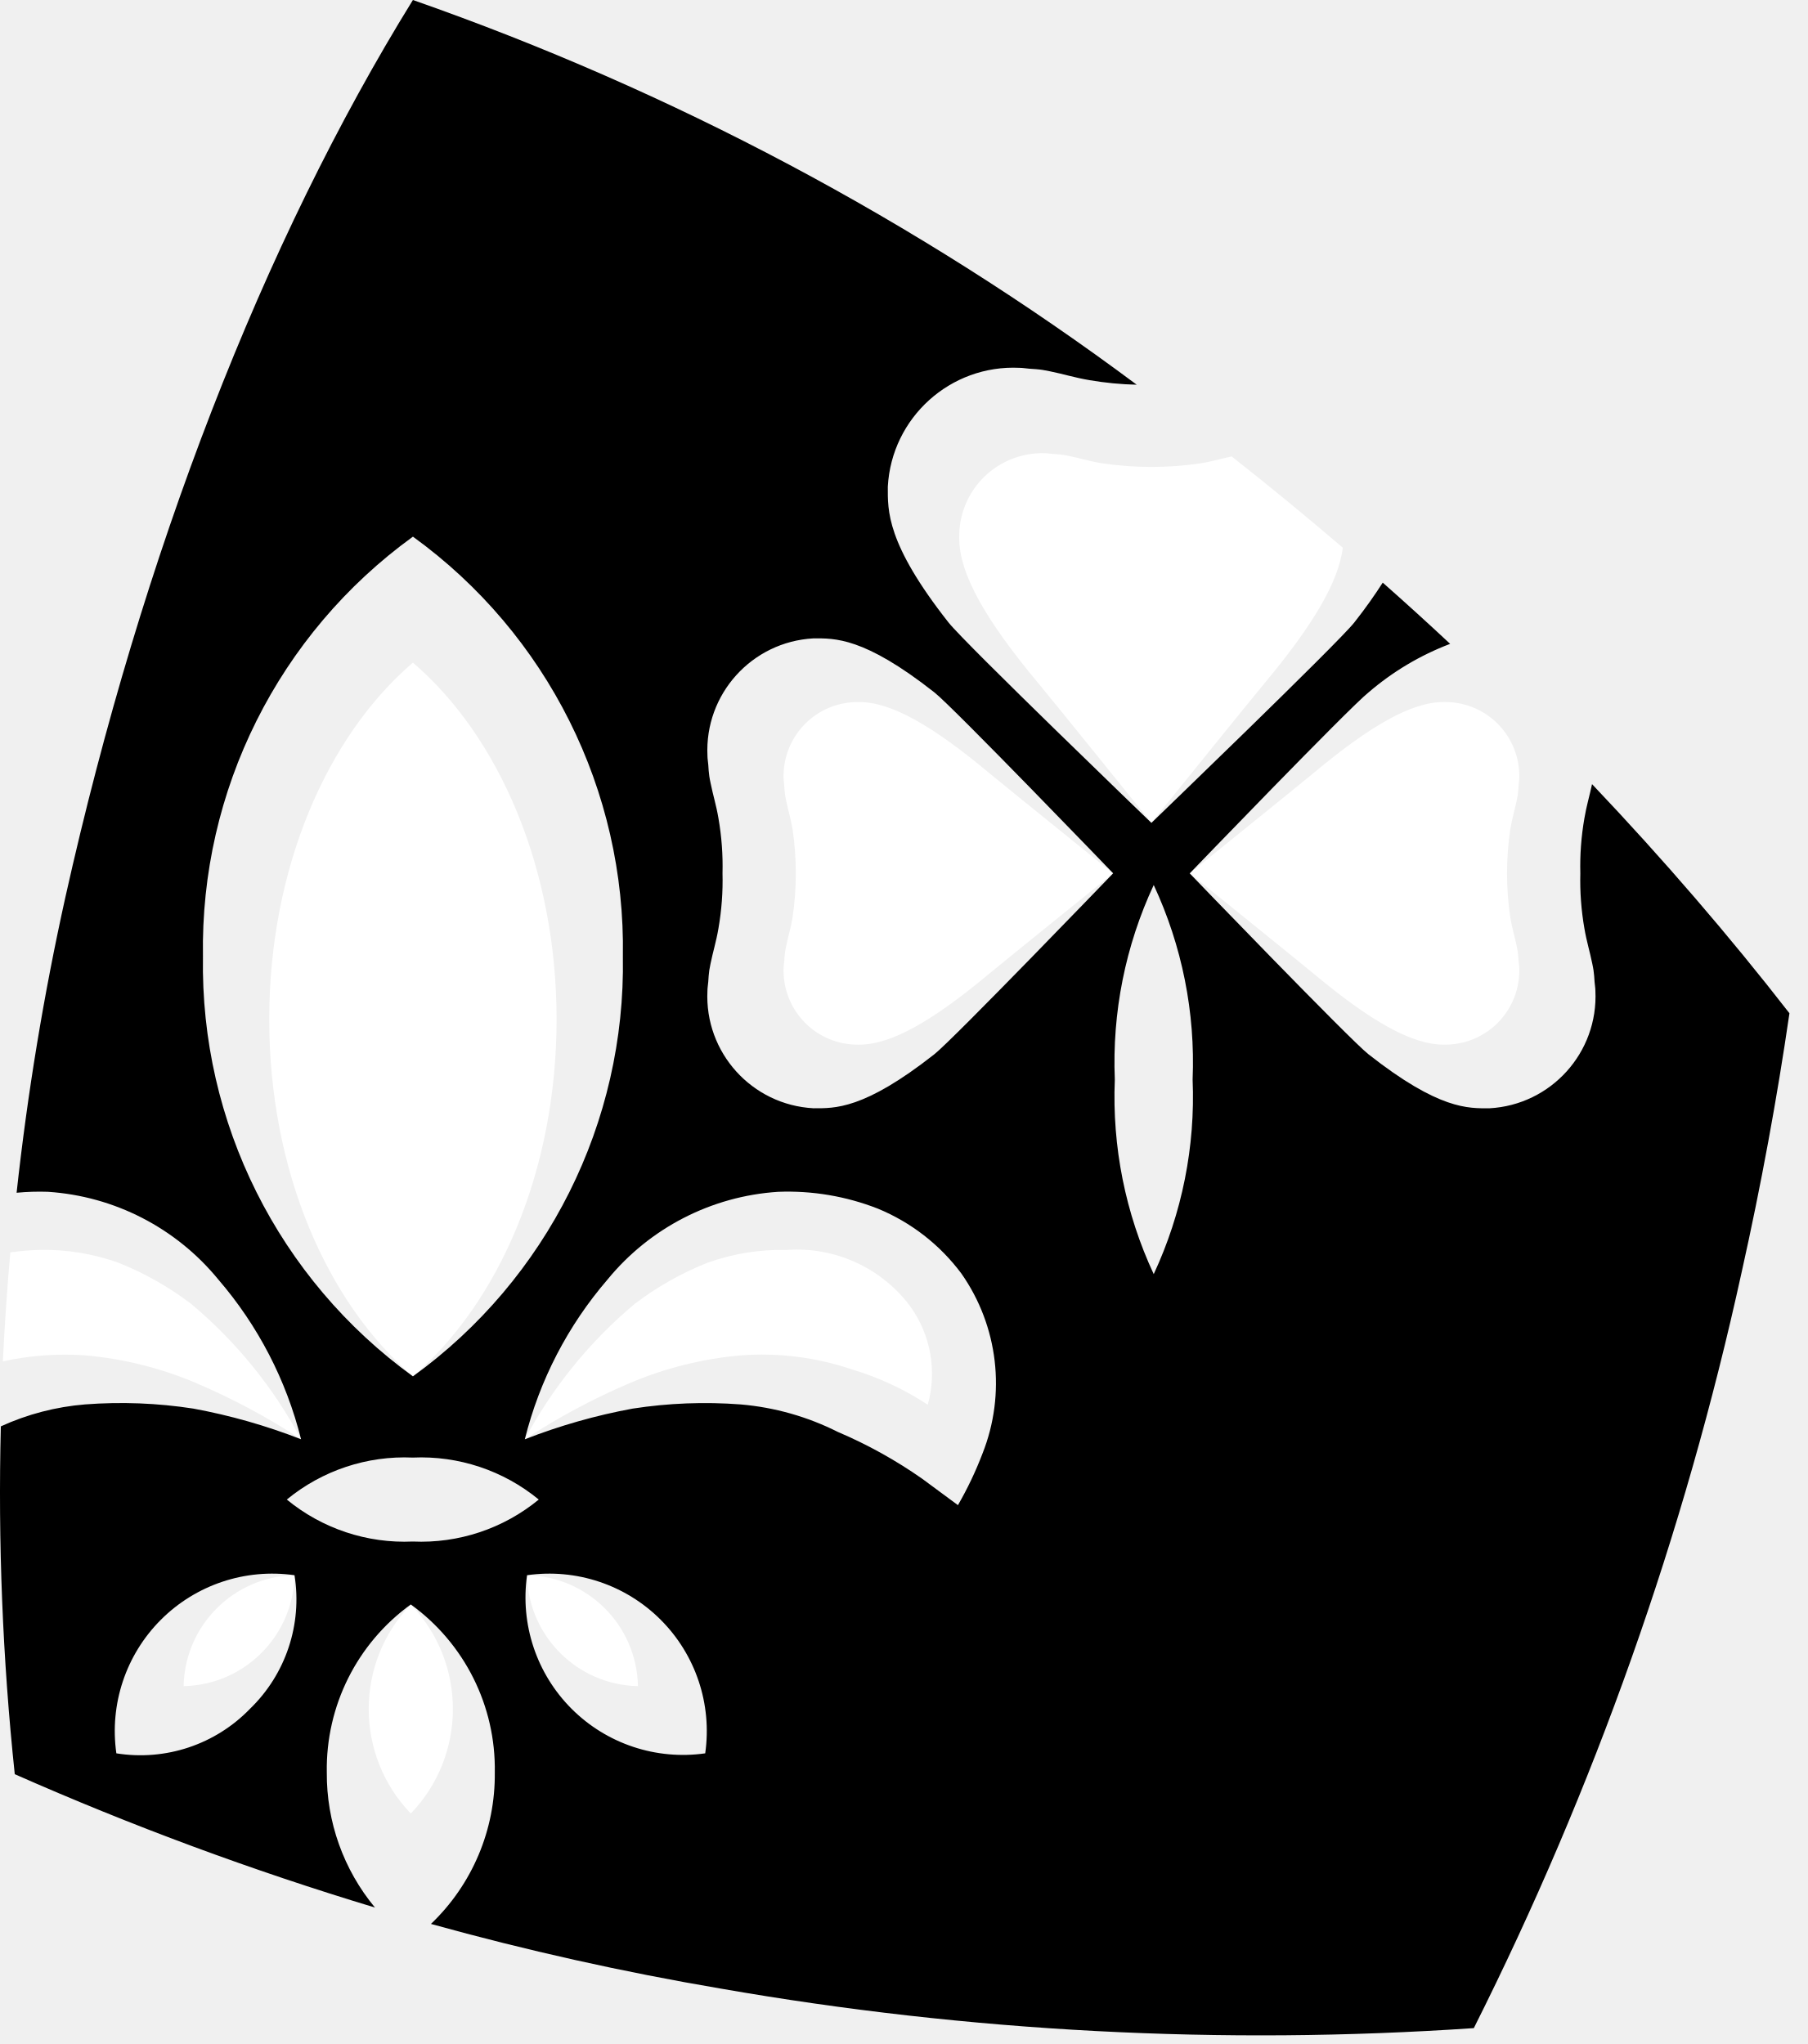
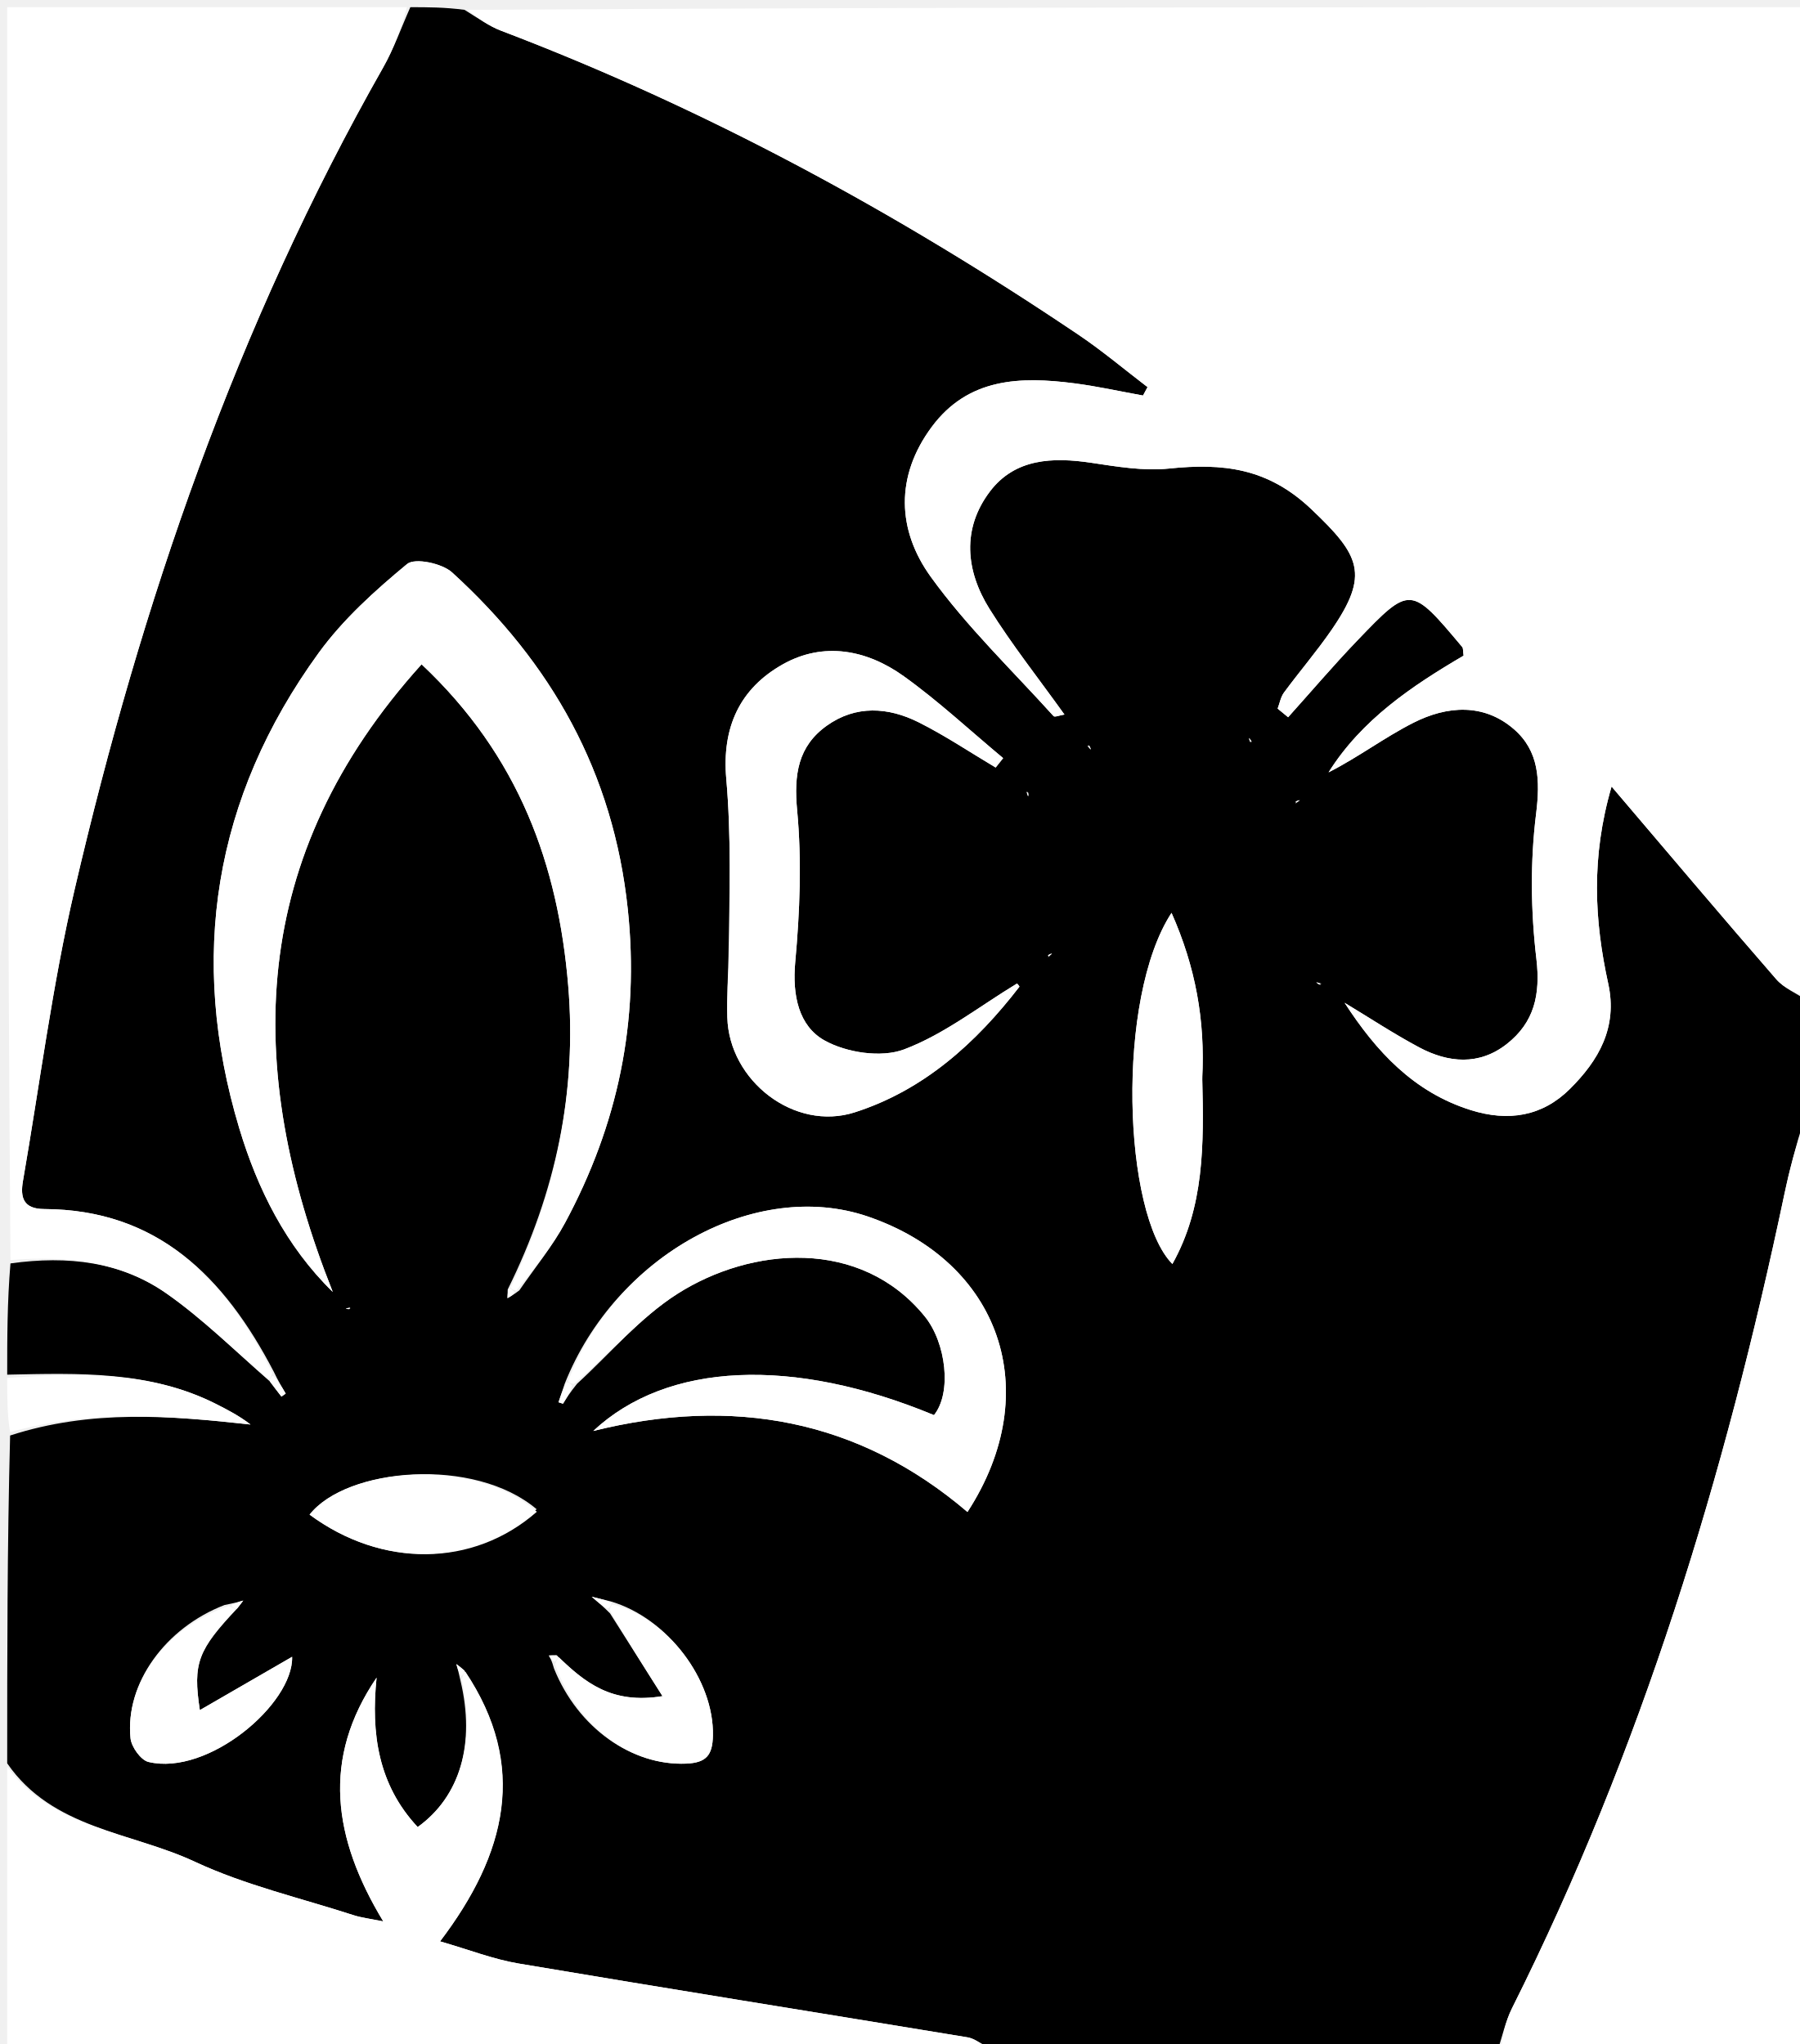
- <svg xmlns="http://www.w3.org/2000/svg" viewBox="0 0 61 69" width="100%" height="100%">
-   <g transform="translate(-16.61565 -17.12005)">
-     <g fill="#ffffff">
-       <path d="M35.401,51.535c0-5.093-1.94-9.555-4.849-12.047-2.909,2.492-4.849,6.955-4.849,12.047s1.94,9.555,4.849,12.047C33.461,61.09,35.401,56.627,35.401,51.535Z" />
-       <path d="M23.069,61.137a10.376,10.376,0,0,0-2.457-1.39,7.429,7.429,0,0,0-2.681-.433,8.472,8.472,0,0,0-.967.084q-.164,1.853-.252,3.678a9.768,9.768,0,0,1,2.779-.203,12.333,12.333,0,0,1,3.748.937,22.589,22.589,0,0,1,3.538,1.896A15.458,15.458,0,0,0,23.069,61.137Z" />
-       <path d="M22.813,74.039a3.821,3.821,0,0,0,3.744-3.744A3.821,3.821,0,0,0,22.813,74.039Z" />
-       <path d="M30.481,78.341a5.095,5.095,0,0,0,0-7.059,5.095,5.095,0,0,0,0,7.059Z" />
-       <path d="M67.809,44.134c.013-.059.024-.117.034-.177.015-.098.022-.212.029-.324.005-.081.022-.158.022-.241a2.5,2.5,0,0,0-2.544-2.574c-1.09-.005-2.492.806-4.396,2.395-.493.412-4.019,3.255-4.182,3.388.163.133,3.689,2.976,4.182,3.388,1.904,1.589,3.307,2.4,4.396,2.395a2.5,2.5,0,0,0,2.544-2.574c0-.083-.016-.16-.022-.241-.007-.112-.014-.225-.029-.323-.01-.06-.021-.118-.034-.177-.066-.329-.158-.616-.217-.97a10.136,10.136,0,0,1,0-2.994C67.651,44.751,67.742,44.463,67.809,44.134Z" />
-       <path d="M38.148,74.039a3.821,3.821,0,0,0-3.744-3.744,3.821,3.821,0,0,0,3.744,3.744Z" />
-       <path d="M52.71,32.515c-.066-.014-.131-.027-.198-.038-.11-.017-.237-.025-.363-.033-.091-.006-.177-.025-.27-.025a2.805,2.805,0,0,0-2.888,2.854c-.006,1.222.904,2.796,2.687,4.932.462.553,3.651,4.509,3.8,4.692.149-.183,3.339-4.138,3.801-4.692,1.626-1.948,2.517-3.425,2.658-4.597q-1.862-1.594-3.75-3.08c-.344.073-.654.167-1.029.23a11.372,11.372,0,0,1-3.359,0C53.401,32.693,53.079,32.59,52.71,32.515Z" />
-       <path d="M45.607,40.819a2.5,2.5,0,0,0-2.544,2.574c0,.083.016.16.022.241.007.112.014.225.029.324.01.06.021.118.034.177.066.329.158.616.217.97a10.137,10.137,0,0,1,0,2.994c-.059.354-.151.641-.217.97-.013.059-.024.117-.034.177-.015.098-.022.212-.029.324-.005.081-.022.158-.022.241a2.5,2.5,0,0,0,2.544,2.574c1.09.005,2.492-.806,4.396-2.395.493-.412,4.019-3.255,4.182-3.387-.163-.133-3.689-2.976-4.182-3.388C48.099,41.625,46.696,40.814,45.607,40.819Z" />
-       <path d="M41.614,62.874a9.47,9.47,0,0,1,3.769.478,9.707,9.707,0,0,1,2.547,1.188,3.9,3.9,0,0,0-.588-3.317,4.772,4.772,0,0,0-4.169-1.908,7.429,7.429,0,0,0-2.681.433,10.376,10.376,0,0,0-2.457,1.39,15.458,15.458,0,0,0-3.707,4.57,22.586,22.586,0,0,1,3.538-1.896A12.333,12.333,0,0,1,41.614,62.874Z" />
-     </g>
-     <path d="M70.35,43.59c-.081.388-.188.733-.258,1.154a9.419,9.419,0,0,0-.137,1.858v0a9.417,9.417,0,0,0,.137,1.858c.073.436.186.789.267,1.195.015.072.03.144.041.218.019.121.027.259.036.397.007.1.027.195.027.297a3.786,3.786,0,0,1-3.577,3.966c-.708,0-1.691.059-4.084-1.825-.63-.496-6.028-6.101-6.031-6.105h-0l0-0h0c.003-.003,5.401-5.609,6.031-6.105a9.266,9.266,0,0,1,2.759-1.643Q64.445,37.812,63.286,36.788c-.259.403-.56.837-.959,1.344-.557.707-6.845,6.762-6.849,6.766v0l-0-0v-0c-.004-.004-6.293-6.059-6.849-6.766-2.113-2.684-2.048-3.787-2.048-4.581V33.55a4.248,4.248,0,0,1,4.448-4.013c.114,0,.221.023.333.03.155.01.311.02.446.041.083.013.163.029.244.046.454.092.851.218,1.341.3a10.866,10.866,0,0,0,1.589.153A91.432,91.432,0,0,0,30.552,17.12c-5.051,8.167-9.142,18.703-11.729,30.284a92.343,92.343,0,0,0-1.647,9.98,8.255,8.255,0,0,1,1.056-.032,8.116,8.116,0,0,1,5.75,2.958,13.121,13.121,0,0,1,2.795,5.396,19.888,19.888,0,0,0-3.639-1.036,15.944,15.944,0,0,0-3.649-.141,8.506,8.506,0,0,0-2.845.741A90.396,90.396,0,0,0,17.114,77.012a105.665,105.665,0,0,0,12.158,4.502A7.062,7.062,0,0,1,27.646,76.951a6.853,6.853,0,0,1,2.835-5.669,6.853,6.853,0,0,1,2.835,5.669,6.966,6.966,0,0,1-2.155,5.116A97.63,97.63,0,0,0,40.933,84.248a105.94,105.94,0,0,0,25.427,1.336,108.607,108.607,0,0,0,9.043-25.533c.657-2.942,1.192-5.856,1.61-8.726C74.99,48.721,72.763,46.132,70.35,43.59Zm-46.884,5.819a17.132,17.132,0,0,1,7.087-14.173,17.133,17.133,0,0,1,7.086,14.173,17.133,17.133,0,0,1-7.086,14.173A17.132,17.132,0,0,1,23.466,49.409ZM25.053,74.805a5.14,5.14,0,0,1-4.51,1.503,5.315,5.315,0,0,1,6.013-6.013A5.14,5.14,0,0,1,25.053,74.805Zm5.495-5.647a6.252,6.252,0,0,1-4.252-1.417,6.251,6.251,0,0,1,4.252-1.417,6.252,6.252,0,0,1,4.252,1.417A6.252,6.252,0,0,1,30.548,69.158ZM40.418,76.308a5.315,5.315,0,0,1-6.013-6.013A5.315,5.315,0,0,1,40.418,76.308Zm9.358-10.118a12.086,12.086,0,0,1-.828,1.74l-1.206-.891a15.57,15.57,0,0,0-2.846-1.58,8.983,8.983,0,0,0-3.279-.929,15.944,15.944,0,0,0-3.649.141,19.889,19.889,0,0,0-3.639,1.036A13.121,13.121,0,0,1,37.123,60.311a8.116,8.116,0,0,1,5.75-2.958,8.33,8.33,0,0,1,3.371.567,6.701,6.701,0,0,1,2.82,2.191A6.446,6.446,0,0,1,49.776,66.19Zm4.409-19.588h-0c-.003.003-5.401,5.609-6.031,6.105-2.392,1.883-3.375,1.825-4.083,1.825h-.001a3.786,3.786,0,0,1-3.577-3.965c0-.102.02-.197.027-.297.009-.138.018-.277.036-.398.012-.073.026-.146.041-.218.082-.405.195-.759.268-1.195a9.429,9.429,0,0,0,.137-1.858v-0a9.427,9.427,0,0,0-.137-1.858c-.073-.436-.186-.789-.267-1.195-.015-.072-.03-.144-.041-.218-.019-.121-.027-.26-.036-.397-.007-.1-.027-.195-.027-.297a3.786,3.786,0,0,1,3.577-3.966c.708,0,1.691-.059,4.084,1.825.63.496,6.028,6.102,6.031,6.105H54.185ZM55.556,60.131a14.161,14.161,0,0,1-1.313-6.567A14.161,14.161,0,0,1,55.556,46.996a14.162,14.162,0,0,1,1.313,6.567A14.162,14.162,0,0,1,55.556,60.131Z" fill="#000000" />
-   </g>
+ <svg xmlns="http://www.w3.org/2000/svg" version="1.1" id="Layer_1" x="0px" y="0px" width="250" viewBox="0 0 250 284" enable-background="new 0 0 250 284" xml:space="preserve" height="284">
+   <path fill="#000000" opacity="1" stroke="none" d=" M1,245   C1,229.979 1,214.958 1.405,199.455   C12.683,195.8 23.701,196.708 34.798,197.927   C33.278,196.752 31.704,195.932 30.122,195.127   C20.886,190.426 10.932,190.787 1,191   C1,185.978 1,180.956 1.453,175.544   C9.462,174.425 16.835,175.316 23.114,179.709   C28.175,183.25 32.617,187.677 37.477,191.93   C38.111,192.782 38.602,193.414 39.093,194.047   C39.291,193.907 39.489,193.767 39.687,193.627   C39.153,192.728 38.62,191.829 38.024,190.579   C31.153,177.371 21.843,168.064 6.129,167.988   C3.256,167.974 2.788,166.406 3.188,164.096   C5.527,150.611 7.251,136.982 10.347,123.672   C19.636,83.737 32.869,45.213 53.217,9.386   C54.725,6.731 55.75,3.802 57,1   C59.371,1 61.741,1 64.528,1.367   C66.487,2.586 67.953,3.639 69.584,4.259   C98.046,15.088 124.608,29.522 149.816,46.516   C153.136,48.754 156.212,51.354 159.401,53.787   C159.191,54.176 158.981,54.566 158.771,54.955   C155.586,54.38 152.419,53.668 149.213,53.256   C141.73,52.294 134.491,52.481 129.421,59.32   C124.33,66.188 124.613,73.66 129.296,80.151   C134.304,87.092 140.582,93.116 146.35,99.501   C146.509,99.677 147.177,99.392 147.86,99.282   C144.27,94.267 140.589,89.615 137.459,84.618   C134.136,79.314 133.587,73.458 137.514,68.281   C140.994,63.692 146.231,63.499 151.6,64.303   C155.164,64.837 158.85,65.466 162.384,65.102   C169.825,64.335 176.069,64.979 182.131,70.727   C188.932,77.175 190.283,79.796 184.952,87.536   C182.892,90.526 180.515,93.296 178.357,96.221   C177.897,96.844 177.759,97.705 177.473,98.457   C177.959,98.856 178.445,99.256 178.93,99.655   C182.121,96.103 185.219,92.461 188.521,89.015   C195.902,81.315 195.947,81.353 203.107,89.891   C203.276,90.093 203.213,90.491 203.303,91.098   C196.127,95.31 189.155,99.979 184.547,107.313   C188.656,105.23 192.307,102.462 196.328,100.425   C200.987,98.064 206.096,97.667 210.303,101.322   C213.777,104.341 213.961,108.379 213.376,113.071   C212.55,119.699 212.63,126.578 213.415,133.221   C214.006,138.221 213.104,142.077 209.297,145.063   C205.472,148.063 201.191,147.692 197.124,145.521   C193.582,143.629 190.217,141.406 186.774,139.329   C191.168,146.097 196.35,151.733 204.273,154.232   C209.544,155.894 214.247,155.101 218.07,151.303   C222.035,147.364 224.735,142.775 223.395,136.665   C221.477,127.925 220.982,119.156 223.861,109.286   C231.921,118.753 239.259,127.46 246.73,136.051   C247.83,137.315 249.561,138.031 251,139   C251,144.355 251,149.71 250.607,155.546   C249.428,159.318 248.564,162.591 247.868,165.9   C239.622,205.067 228.018,243.105 210.036,279.019   C209.102,280.885 208.667,283.001 208,285   C184.646,285 161.292,285 137.436,284.589   C136.087,283.8 135.273,283.218 134.387,283.072   C113.594,279.642 92.784,276.316 72.004,272.812   C68.533,272.227 65.186,270.908 61.129,269.739   C70.373,257.558 73.37,245.353 64.523,232.125   C64.055,231.708 63.723,231.461 63.391,231.214   C63.565,231.832 63.74,232.451 63.956,233.478   C66.053,242.278 63.921,249.61 58.02,253.855   C52.516,247.967 51.518,240.832 52.31,233.1   C44.681,244.32 46.216,255.364 53.242,266.972   C51.243,266.56 50.157,266.441 49.14,266.11   C41.748,263.712 34.058,261.94 27.068,258.675   C18.199,254.532 7.268,254.111 1,245  M84.813,222.498   C84.299,222.372 83.785,222.246 82.195,221.857   C83.457,222.941 83.874,223.298 84.738,224.166   C87.026,227.777 89.314,231.388 92.026,235.668   C84.939,236.834 81.2,233.739 77.295,229.96   C76.944,229.982 76.593,230.004 76.242,230.026   C76.449,230.385 76.657,230.744 76.954,231.823   C80.267,240.094 87.782,245.36 95.32,245.043   C98.139,244.925 98.973,243.845 99.03,241.158   C99.197,233.409 92.729,224.807 84.813,222.498  M31.21,222.997   C22.961,226.168 17.366,233.899 18.129,241.512   C18.25,242.722 19.556,244.556 20.623,244.811   C28.907,246.797 40.754,236.742 40.579,230.201   C36.633,232.481 32.416,234.92 27.761,237.61   C26.756,231.075 27.509,229.241 33.044,223.389   C33.292,223.056 33.54,222.724 33.788,222.391   C33.17,222.568 32.553,222.744 31.21,222.997  M80.158,192.265   C84.763,188.052 88.891,183.091 94.074,179.784   C104.39,173.204 119.563,171.959 128.455,182.906   C131.42,186.555 132.251,193.51 129.736,196.621   C110.182,188.494 92.675,189.217 82.41,198.824   C101.76,194.011 119.268,197.174 134.389,210.081   C145.324,193.243 138.856,175.277 120.54,169.022   C104.989,163.711 85.5,174.437 78.449,192.247   C78.16,193.109 77.872,193.971 77.583,194.833   C77.79,194.901 77.996,194.969 78.203,195.037   C78.687,194.26 79.171,193.484 80.158,192.265  M72.14,179.288   C74.281,176.157 76.727,173.19 78.511,169.868   C85.811,156.273 88.855,141.989 87.207,126.35   C85.198,107.298 76.604,92.126 62.803,79.538   C61.408,78.266 57.632,77.468 56.547,78.366   C52.083,82.059 47.641,86.064 44.258,90.728   C29.678,110.826 26.114,133.078 33.236,156.77   C35.761,165.171 39.703,173.138 46.223,179.506   C33.757,148.17 34.496,118.971 58.559,92.302   C72.115,105.05 77.528,120.189 78.929,136.954   C80.154,151.613 77.232,165.636 70.523,179.168   C70.513,179.569 70.502,179.969 70.492,180.37   C70.873,180.162 71.255,179.954 72.14,179.288  M101.19,132.869   C101.13,135.696 100.956,138.525 101.031,141.347   C101.264,150.179 110.361,157.237 118.73,154.552   C128.295,151.484 135.539,144.966 141.599,137.104   C141.65,137.039 141.268,136.641 141.276,136.651   C136.049,139.82 131.151,143.71 125.578,145.81   C122.421,147 117.591,146.267 114.538,144.565   C110.948,142.563 110.042,138.295 110.463,133.694   C111.103,126.693 111.384,119.553 110.727,112.574   C110.262,107.635 110.839,103.684 114.862,100.819   C118.886,97.953 123.376,98.24 127.597,100.354   C131.29,102.204 134.745,104.529 138.305,106.644   C138.651,106.209 138.997,105.773 139.343,105.337   C134.755,101.514 130.367,97.413 125.525,93.944   C120.398,90.269 114.381,89.118 108.714,92.315   C102.779,95.664 100.253,101.041 100.885,108.216   C101.579,116.097 101.339,124.06 101.19,132.869  M167,149.535   C167.414,141.754 166.067,134.344 162.735,126.836   C154.956,138.733 155.996,168.693 162.854,175.623   C167.276,167.714 167.238,159.134 167,149.535  M74.544,209.694   C65.88,202.337 48.142,203.908 43.004,210.449   C53.023,217.853 65.699,217.836 74.544,209.694  M48.665,181.643   C48.456,181.7 48.246,181.756 48.036,181.813   C48.251,181.885 48.465,181.957 48.665,181.643  M151.018,103.619   C151.185,103.796 151.353,103.972 151.52,104.149   C151.467,103.906 151.414,103.664 151.018,103.619  M173.907,103.069   C173.777,102.89 173.647,102.712 173.517,102.534   C173.542,102.785 173.566,103.037 173.907,103.069  M183.572,136.666   C183.332,136.605 183.091,136.543 182.85,136.482   C183.018,136.653 183.187,136.825 183.572,136.666  M145.608,132.995   C145.783,132.827 145.958,132.659 146.133,132.49   C145.893,132.544 145.653,132.598 145.608,132.995  M179.967,111.647   C180.162,111.493 180.356,111.339 180.551,111.186   C180.309,111.221 180.066,111.256 179.967,111.647  M142.56,109.987   C142.643,110.209 142.726,110.431 142.809,110.653   C142.856,110.442 142.903,110.231 142.56,109.987  z" />
+   <path fill="#ffffff" opacity="1" stroke="none" d=" M251,138.531   C249.561,138.031 247.83,137.315 246.73,136.051   C239.259,127.46 231.921,118.753 223.861,109.286   C220.982,119.156 221.477,127.925 223.395,136.665   C224.735,142.775 222.035,147.364 218.07,151.303   C214.247,155.101 209.544,155.894 204.273,154.232   C196.35,151.733 191.168,146.097 186.774,139.329   C190.217,141.406 193.582,143.629 197.124,145.521   C201.191,147.692 205.472,148.063 209.297,145.063   C213.104,142.077 214.006,138.221 213.415,133.221   C212.63,126.578 212.55,119.699 213.376,113.071   C213.961,108.379 213.777,104.341 210.303,101.322   C206.096,97.667 200.987,98.064 196.328,100.425   C192.307,102.462 188.656,105.23 184.547,107.313   C189.155,99.979 196.127,95.31 203.303,91.098   C203.213,90.491 203.276,90.093 203.107,89.891   C195.947,81.353 195.902,81.315 188.521,89.015   C185.219,92.461 182.121,96.103 178.93,99.655   C178.445,99.256 177.959,98.856 177.473,98.457   C177.759,97.705 177.897,96.844 178.357,96.221   C180.515,93.296 182.892,90.526 184.952,87.536   C190.283,79.796 188.932,77.175 182.131,70.727   C176.069,64.979 169.825,64.335 162.384,65.102   C158.85,65.466 155.164,64.837 151.6,64.303   C146.231,63.499 140.994,63.692 137.514,68.281   C133.587,73.458 134.136,79.314 137.459,84.618   C140.589,89.615 144.27,94.267 147.86,99.282   C147.177,99.392 146.509,99.677 146.35,99.501   C140.582,93.116 134.304,87.092 129.296,80.151   C124.613,73.66 124.33,66.188 129.421,59.32   C134.491,52.481 141.73,52.294 149.213,53.256   C152.419,53.668 155.586,54.38 158.771,54.955   C158.981,54.566 159.191,54.176 159.401,53.787   C156.212,51.354 153.136,48.754 149.816,46.516   C124.608,29.522 98.046,15.088 69.584,4.259   C67.953,3.639 66.487,2.586 64.972,1.367   C126.916,1 188.832,1 251,1   C251,46.687 251,92.375 251,138.531  z" />
+   <path fill="#ffffff" opacity="1" stroke="none" d=" M37.334,191.711   C32.617,187.677 28.175,183.25 23.114,179.709   C16.835,175.316 9.462,174.425 1.453,175.077   C1,117.111 1,59.221 1,1   C19.353,1 37.708,1 56.531,1   C55.75,3.802 54.725,6.731 53.217,9.386   C32.869,45.213 19.636,83.737 10.347,123.672   C7.251,136.982 5.527,150.611 3.188,164.096   C2.788,166.406 3.256,167.974 6.129,167.988   C21.843,168.064 31.153,177.371 37.835,190.775   C37.584,191.45 37.459,191.58 37.334,191.711  z" />
+   <path fill="#ffffff" opacity="1" stroke="none" d=" M64.658,232.294   C73.37,245.353 70.373,257.558 61.129,269.739   C65.186,270.908 68.533,272.227 72.004,272.812   C92.784,276.316 113.594,279.642 134.387,283.072   C135.273,283.218 136.087,283.8 136.967,284.589   C91.78,285 46.559,285 1,285   C1,271.981 1,258.959 1,245.469   C7.268,254.111 18.199,254.532 27.068,258.675   C34.058,261.94 41.748,263.712 49.14,266.11   C50.157,266.441 51.243,266.56 53.242,266.972   C46.216,255.364 44.681,244.32 52.31,233.1   C51.518,240.832 52.516,247.967 58.02,253.855   C63.921,249.61 66.053,242.278 64.142,233.284   C64.411,232.552 64.535,232.423 64.658,232.294  z" />
+   <path fill="#ffffff" opacity="1" stroke="none" d=" M208.469,285   C208.667,283.001 209.102,280.885 210.036,279.019   C228.018,243.105 239.622,205.067 247.868,165.9   C248.564,162.591 249.428,159.318 250.607,156.014   C251,198.89 251,241.781 251,285   C236.981,285 222.959,285 208.469,285  z" />
+   <path fill="#ffffff" opacity="1" stroke="none" d=" M1,191.444   C10.932,190.787 20.886,190.426 30.122,195.127   C31.704,195.932 33.278,196.752 34.798,197.927   C23.701,196.708 12.683,195.8 1.405,198.987   C1,196.629 1,194.259 1,191.444  z" />
+   <path fill="#ffffff" opacity="1" stroke="none" d=" M70.912,178.932   C77.232,165.636 80.154,151.613 78.929,136.954   C77.528,120.189 72.115,105.05 58.559,92.302   C34.496,118.971 33.757,148.17 46.223,179.506   C39.703,173.138 35.761,165.171 33.236,156.77   C26.114,133.078 29.678,110.826 44.258,90.728   C47.641,86.064 52.083,82.059 56.547,78.366   C57.632,77.468 61.408,78.266 62.803,79.538   C76.604,92.126 85.198,107.298 87.207,126.35   C88.855,141.989 85.811,156.273 78.511,169.868   C76.727,173.19 74.281,176.157 71.707,179.313   C71.154,179.203 71.033,179.068 70.912,178.932  z" />
+   <path fill="#ffffff" opacity="1" stroke="none" d=" M101.348,132.428   C101.339,124.06 101.579,116.097 100.885,108.216   C100.253,101.041 102.779,95.664 108.714,92.315   C114.381,89.118 120.398,90.269 125.525,93.944   C130.367,97.413 134.755,101.514 139.343,105.337   C138.997,105.773 138.651,106.209 138.305,106.644   C134.745,104.529 131.29,102.204 127.597,100.354   C123.376,98.24 118.886,97.953 114.862,100.819   C110.839,103.684 110.262,107.635 110.727,112.574   C111.384,119.553 111.103,126.693 110.463,133.694   C110.042,138.295 110.948,142.563 114.538,144.565   C117.591,146.267 122.421,147 125.578,145.81   C131.151,143.71 136.049,139.82 141.276,136.651   C141.268,136.641 141.65,137.039 141.599,137.104   C135.539,144.966 128.295,151.484 118.73,154.552   C110.361,157.237 101.264,150.179 101.031,141.347   C100.956,138.525 101.13,135.696 101.348,132.428  z" />
+   <path fill="#ffffff" opacity="1" stroke="none" d=" M78.912,191.933   C85.5,174.437 104.989,163.711 120.54,169.022   C138.856,175.277 145.324,193.243 134.389,210.081   C119.268,197.174 101.76,194.011 82.41,198.824   C92.675,189.217 110.182,188.494 129.736,196.621   C132.251,193.51 131.42,186.555 128.455,182.906   C119.563,171.959 104.39,173.204 94.074,179.784   C88.891,183.091 84.763,188.052 79.721,192.292   C79.16,192.191 79.036,192.062 78.912,191.933  z" />
+   <path fill="#ffffff" opacity="1" stroke="none" d=" M167.001,150.028   C167.238,159.134 167.276,167.714 162.854,175.623   C155.996,168.693 154.956,138.733 162.735,126.836   C166.067,134.344 167.414,141.754 167.001,150.028  z" />
+   <path fill="#ffffff" opacity="1" stroke="none" d=" M74.571,210.05   C65.699,217.836 53.023,217.853 43.004,210.449   C48.142,203.908 65.88,202.337 74.571,210.05  z" />
+   <path fill="#ffffff" opacity="1" stroke="none" d=" M32.706,223.659   C27.509,229.241 26.756,231.075 27.761,237.61   C32.416,234.92 36.633,232.481 40.579,230.201   C40.754,236.742 28.907,246.797 20.623,244.811   C19.556,244.556 18.25,242.722 18.129,241.512   C17.366,233.899 22.961,226.168 31.765,223.143   C32.448,223.413 32.577,223.536 32.706,223.659  z" />
+   <path fill="#ffffff" opacity="1" stroke="none" d=" M77.622,230.261   C81.2,233.739 84.939,236.834 92.026,235.668   C89.314,231.388 87.026,227.777 84.709,223.725   C84.808,223.16 84.938,223.036 85.067,222.912   C92.729,224.807 99.197,233.409 99.03,241.158   C98.973,243.845 98.139,244.925 95.32,245.043   C87.782,245.36 80.267,240.094 77.099,231.253   C77.37,230.542 77.496,230.402 77.622,230.261  z" />
+   <path fill="#ffffff" opacity="1" stroke="none" d=" M37.897,191.124   C38.62,191.829 39.153,192.728 39.687,193.627   C39.489,193.767 39.291,193.907 39.093,194.047   C38.602,193.414 38.111,192.782 37.477,191.93   C37.459,191.58 37.584,191.45 37.897,191.124  z" />
+   <path fill="#ffffff" opacity="1" stroke="none" d=" M79.469,192.514   C79.171,193.484 78.687,194.26 78.203,195.037   C77.996,194.969 77.79,194.901 77.583,194.833   C77.872,193.971 78.16,193.109 78.681,192.09   C79.036,192.062 79.16,192.191 79.469,192.514  z" />
+   <path fill="#ffffff" opacity="1" stroke="none" d=" M32.127,223.105   C32.553,222.744 33.17,222.568 33.788,222.391   C33.54,222.724 33.292,223.056 32.875,223.524   C32.577,223.536 32.448,223.413 32.127,223.105  z" />
+   <path fill="#ffffff" opacity="1" stroke="none" d=" M84.485,223.47   C83.874,223.298 83.457,222.941 82.195,221.857   C83.785,222.246 84.299,222.372 84.94,222.705   C84.938,223.036 84.808,223.16 84.485,223.47  z" />
+   <path fill="#ffffff" opacity="1" stroke="none" d=" M64.101,232.876   C63.74,232.451 63.565,231.832 63.391,231.214   C63.723,231.461 64.055,231.708 64.523,232.125   C64.535,232.423 64.411,232.552 64.101,232.876  z" />
+   <path fill="#ffffff" opacity="1" stroke="none" d=" M71.456,179.542   C71.255,179.954 70.873,180.162 70.492,180.37   C70.502,179.969 70.513,179.569 70.718,179.05   C71.033,179.068 71.154,179.203 71.456,179.542  z" />
+   <path fill="#ffffff" opacity="1" stroke="none" d=" M48.672,181.836   C48.465,181.957 48.251,181.885 48.036,181.813   C48.246,181.756 48.456,181.7 48.672,181.836  z" />
+   <path fill="#ffffff" opacity="1" stroke="none" d=" M151.189,103.52   C151.414,103.664 151.467,103.906 151.52,104.149   C151.353,103.972 151.185,103.796 151.189,103.52  z" />
+   <path fill="#ffffff" opacity="1" stroke="none" d=" M173.748,103.179   C173.566,103.037 173.542,102.785 173.517,102.534   C173.647,102.712 173.777,102.89 173.748,103.179  z" />
+   <path fill="#ffffff" opacity="1" stroke="none" d=" M183.464,136.831   C183.187,136.825 183.018,136.653 182.85,136.482   C183.091,136.543 183.332,136.605 183.464,136.831  z" />
+   <path fill="#ffffff" opacity="1" stroke="none" d=" M145.51,132.823   C145.653,132.598 145.893,132.544 146.133,132.49   C145.958,132.659 145.783,132.827 145.51,132.823  z" />
+   <path fill="#ffffff" opacity="1" stroke="none" d=" M179.895,111.469   C180.066,111.256 180.309,111.221 180.551,111.186   C180.356,111.339 180.162,111.493 179.895,111.469  z" />
+   <path fill="#ffffff" opacity="1" stroke="none" d=" M77.055,230.893   C76.657,230.744 76.449,230.385 76.242,230.026   C76.593,230.004 76.944,229.982 77.459,230.111   C77.496,230.402 77.37,230.542 77.055,230.893  z" />
+   <path fill="#ffffff" opacity="1" stroke="none" d=" M142.755,110.003   C142.903,110.231 142.856,110.442 142.809,110.653   C142.726,110.431 142.643,110.209 142.755,110.003  z" />
</svg>
